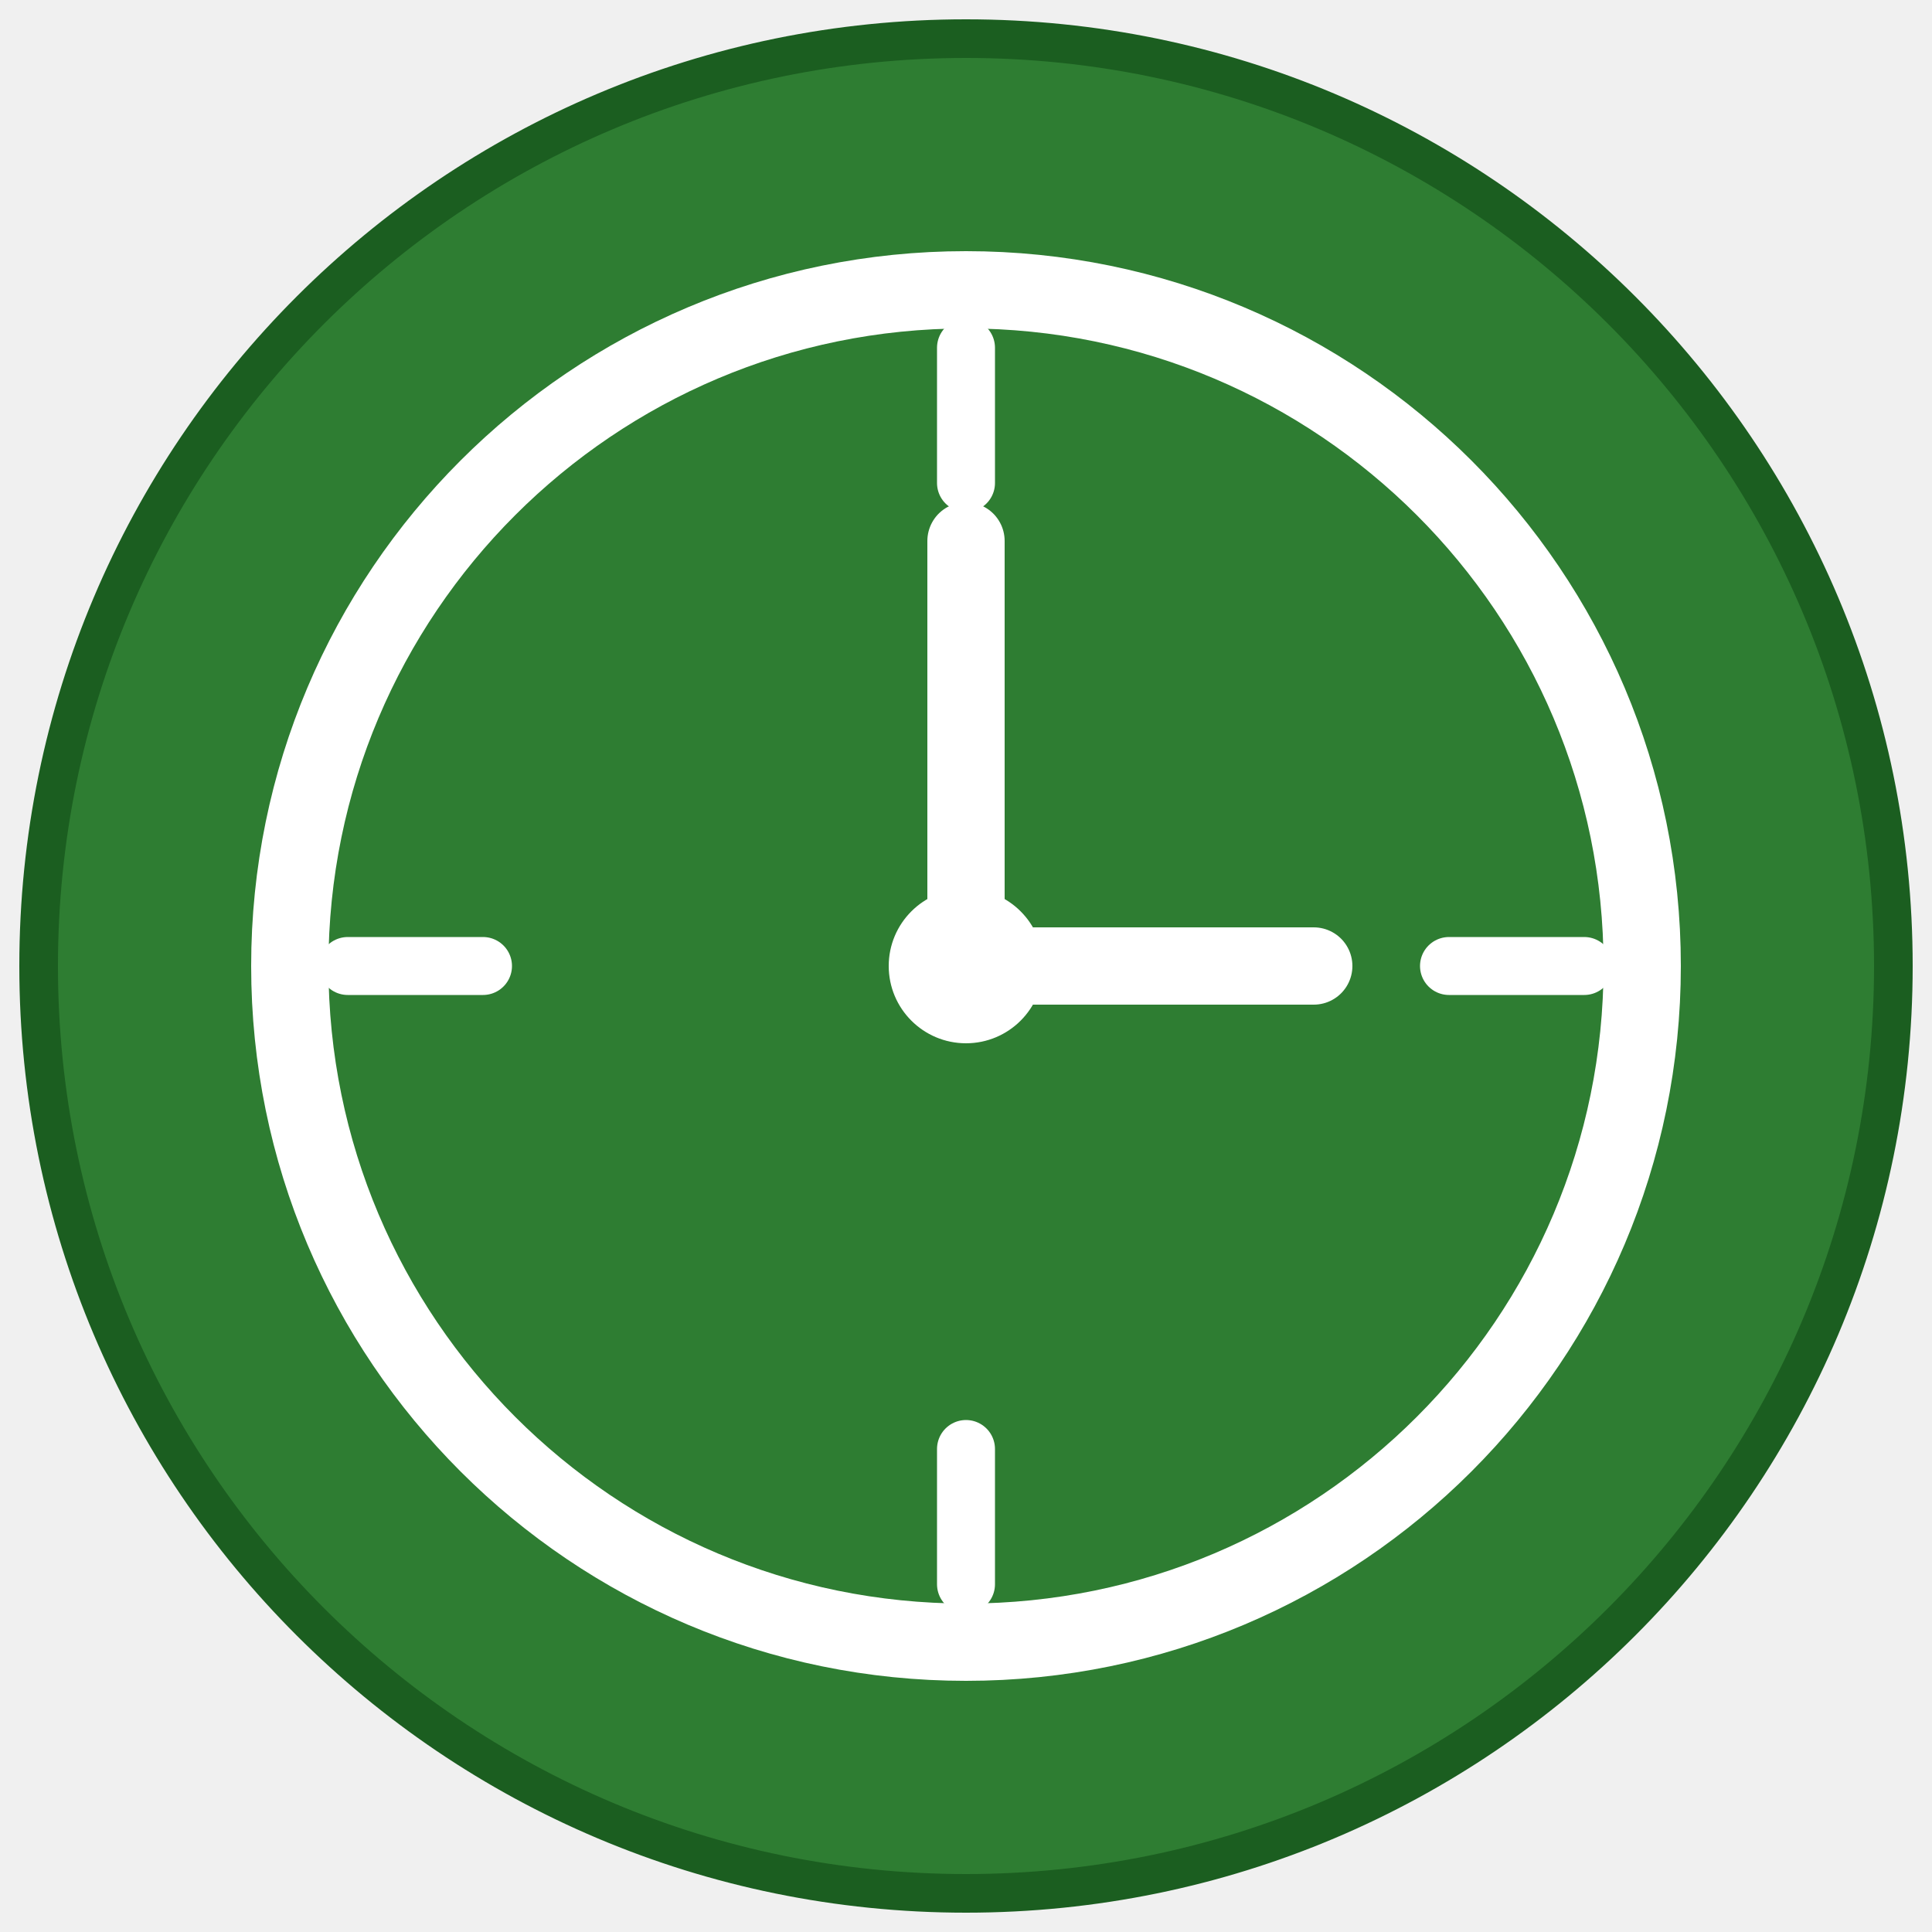
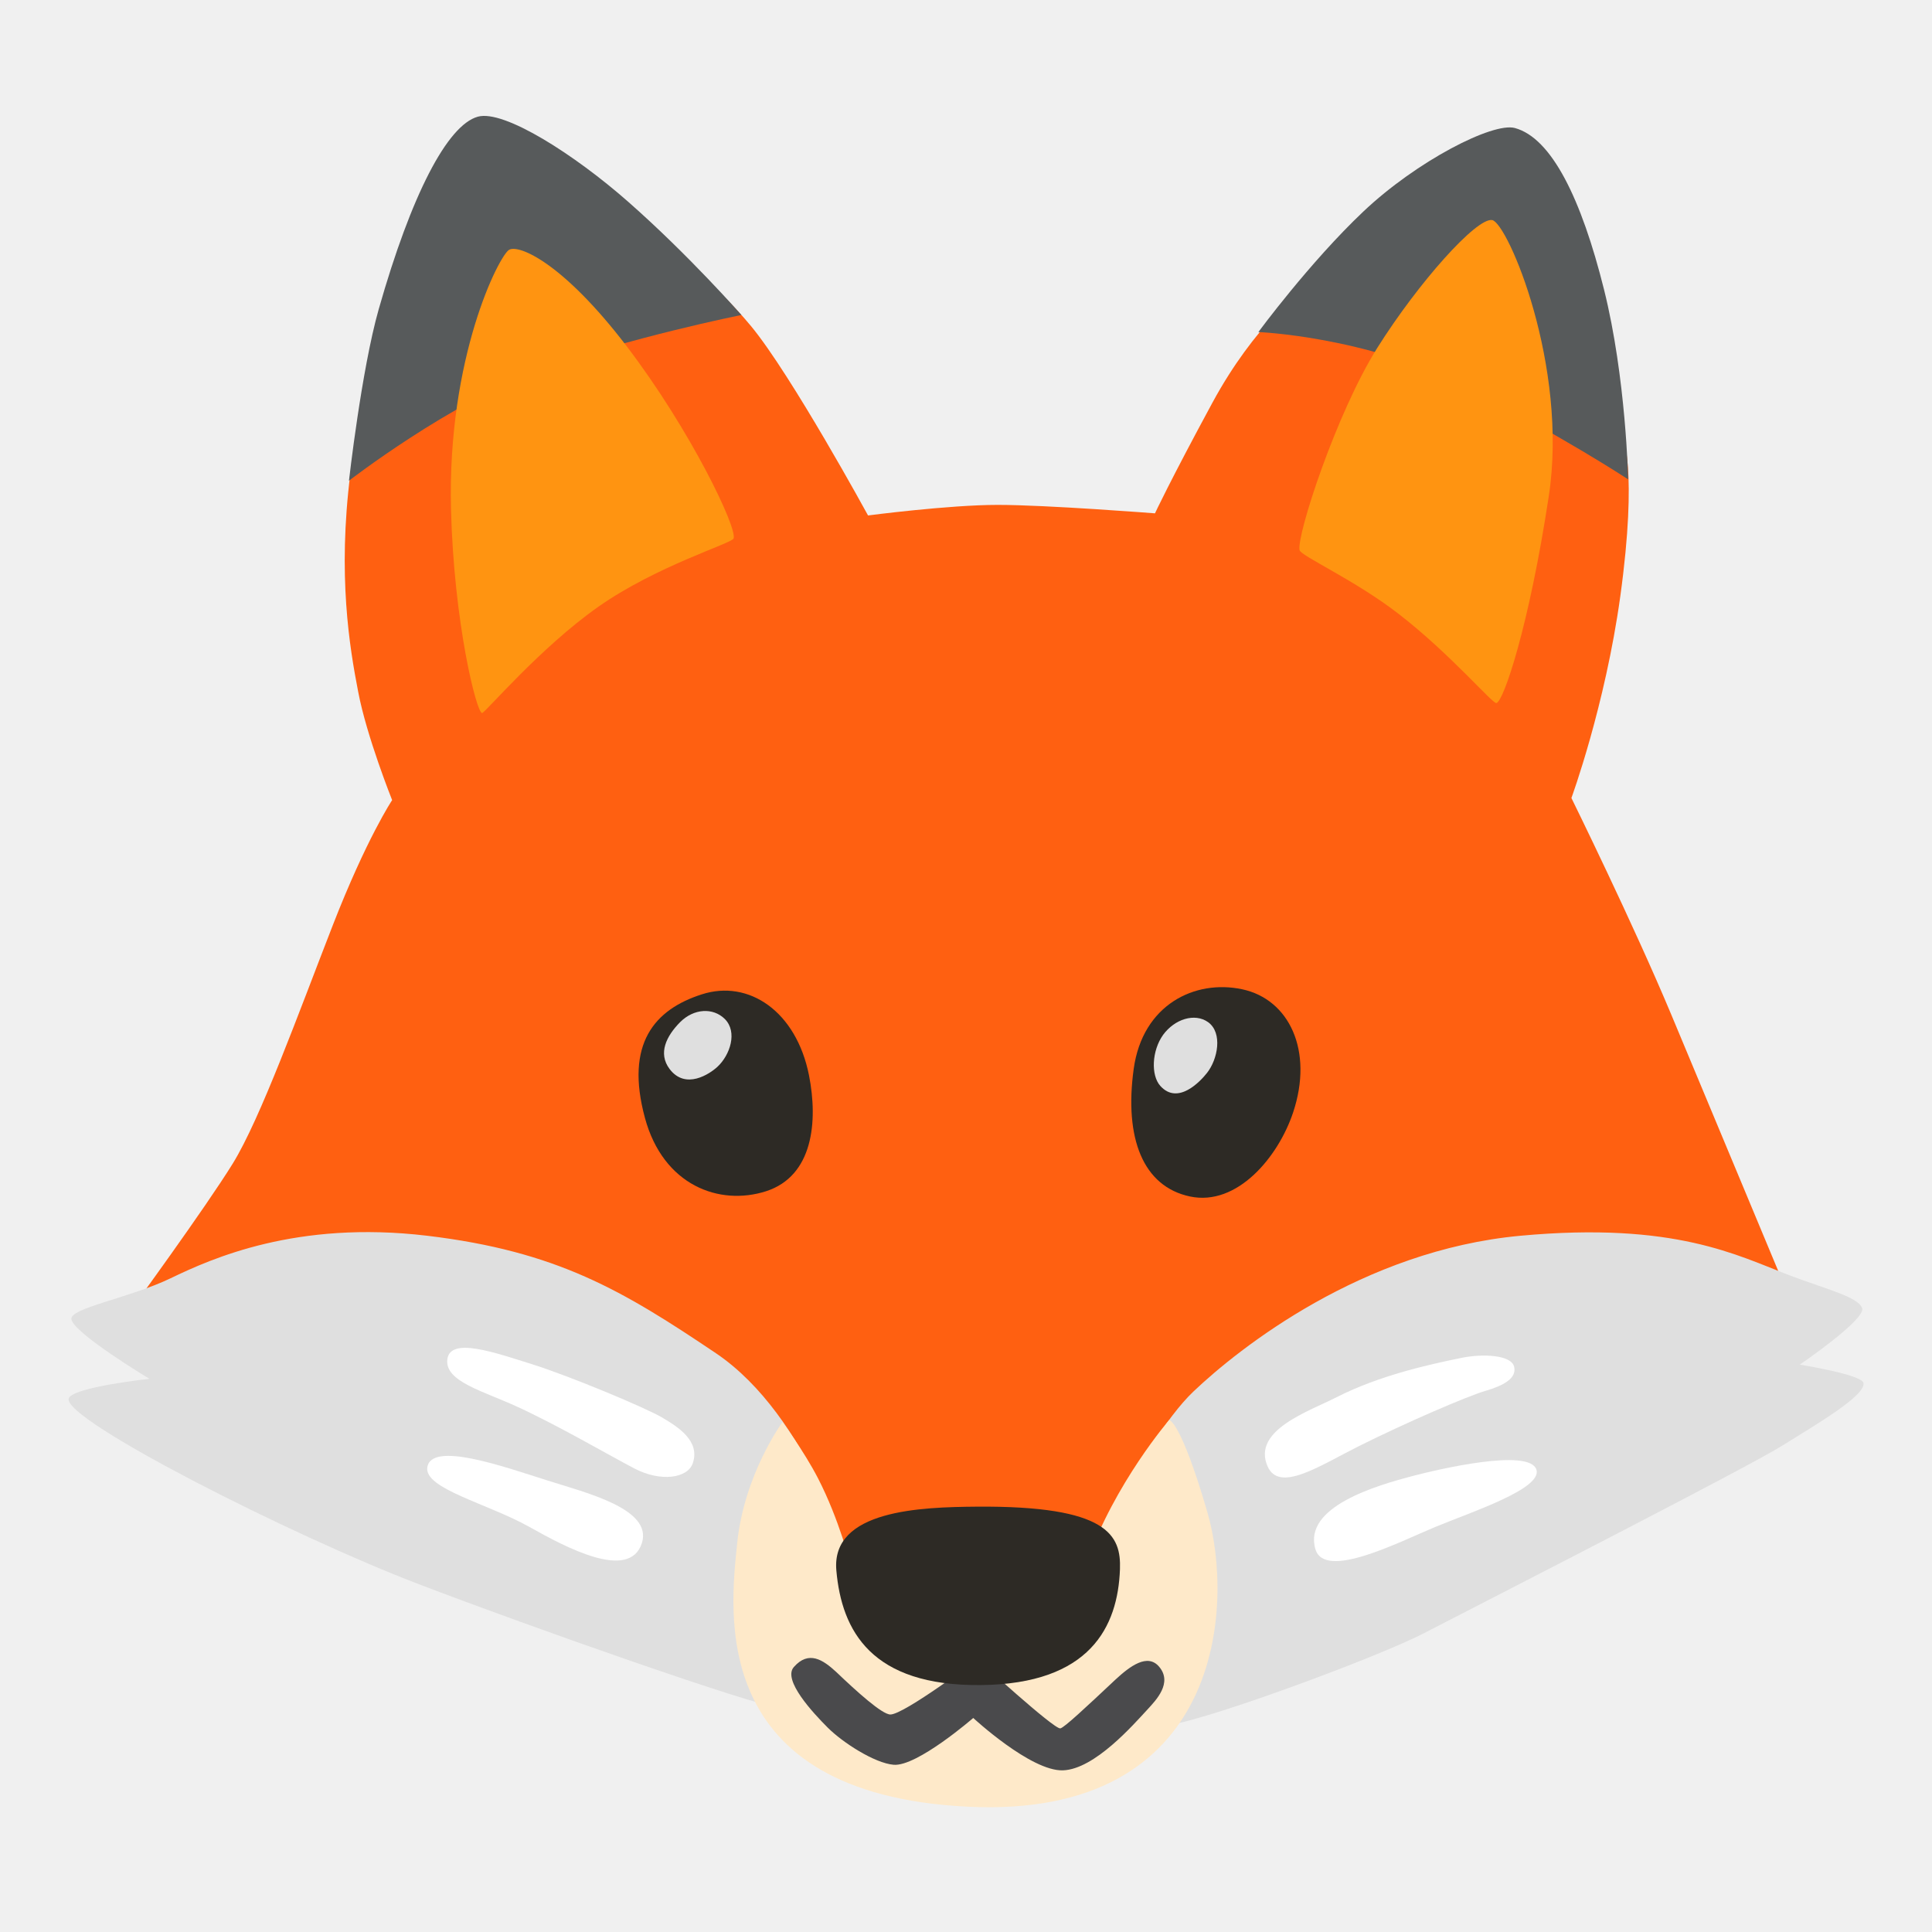
- <svg xmlns="http://www.w3.org/2000/svg" viewBox="0 0 100 100">
-   <circle cx="50" cy="50" r="48" fill="#2e7d32" stroke="#1b5e20" stroke-width="2" />
-   <circle cx="50" cy="50" r="35" fill="none" stroke="#ffffff" stroke-width="4" />
-   <line x1="50" y1="18" x2="50" y2="25" stroke="#ffffff" stroke-width="3" stroke-linecap="round" />
-   <line x1="82" y1="50" x2="75" y2="50" stroke="#ffffff" stroke-width="3" stroke-linecap="round" />
-   <line x1="50" y1="82" x2="50" y2="75" stroke="#ffffff" stroke-width="3" stroke-linecap="round" />
-   <line x1="18" y1="50" x2="25" y2="50" stroke="#ffffff" stroke-width="3" stroke-linecap="round" />
-   <line x1="50" y1="50" x2="50" y2="28" stroke="#ffffff" stroke-width="4" stroke-linecap="round" />
-   <line x1="50" y1="50" x2="68" y2="50" stroke="#ffffff" stroke-width="4" stroke-linecap="round" />
-   <circle cx="50" cy="50" r="4" fill="#ffffff" />
+ <svg xmlns="http://www.w3.org/2000/svg" width="800px" height="800px" viewBox="0 0 128 128" aria-hidden="true" role="img" class="iconify iconify--noto" preserveAspectRatio="xMidYMid meet">
+   <path d="M45.83 104.96l32.52 4.5l39.84-24.35s-4.93-11.83-7.46-17.88s-6.62-14.36-6.62-14.36s2.23-6.07 3.24-13.37c1.17-8.49.14-10.65.14-10.65l-21.21-9.67s-3.14 2.3-5.96 7.51s-3.8 7.32-3.8 7.32s-7.18-.56-10.42-.56s-8.59.7-8.59.7s-5.07-9.29-7.74-12.53s-6.85-6.38-6.85-6.38s-18.86 9.39-19.71 16.14s-.05 11.5.52 14.45c.56 2.96 2.25 7.18 2.25 7.18s-1.69 2.53-3.94 8.31s-4.79 12.81-6.62 15.77c-1.83 2.96-6.76 9.71-6.76 9.71l37.17 18.16z" fill="#ff6011" />
+   <path d="M31.66 7.73c-2.02.56-4.41 5.16-6.57 12.76c-1.14 4.01-1.97 11.36-1.97 11.36s6.66-5.16 12.58-7.32s13.42-3.66 13.42-3.66s-3.45-3.94-7.51-7.51c-3.51-3.09-8.21-6.11-9.95-5.63z" fill="#575a5b" />
+   <path d="M100.36 8.48c-1.46-.39-6.49 2.18-10.04 5.54S83.37 22 83.37 22s7.13.28 13.61 3.57c6.48 3.28 10.89 6.19 10.89 6.19s-.14-6.74-1.6-12.58c-1.5-6.01-3.47-10.04-5.91-10.7z" fill="#575a5b" />
+   <path d="M33.73 16.55c-.66.38-4.1 7.11-3.85 17.18c.19 7.51 1.69 13.51 2.06 13.51c.19 0 3.84-4.33 7.7-7.04c3.86-2.71 8.82-4.19 8.96-4.52c.28-.66-2.86-7.21-7.08-12.74s-7.14-6.76-7.79-6.39z" fill="#ff9411" />
+   <path d="M86.1 36.45c-.21-.96 2.44-9.1 5.16-13.42s6.57-8.63 7.6-8.45c1.03.19 5.07 9.67 3.75 18.3c-1.31 8.63-3 13.61-3.47 13.7c-.26.05-3.04-3.25-6.48-5.91c-2.86-2.22-6.48-3.84-6.56-4.22z" fill="#ff9411" />
+   <path d="M4.73 87.41c-.15-.74 3.85-1.41 6.57-2.72c2.72-1.31 8.35-3.85 16.99-2.82c8.63 1.03 12.97 3.63 19.15 7.79c6.19 4.18 8.92 13.98 8.92 13.98l14.17 3s4.93-11.03 8.54-14.45c3.03-2.88 11.2-9.36 21.68-10.32c10.23-.94 14.36 1.31 17.83 2.63c2.4.91 4.5 1.41 4.79 2.16c.28.75-4.13 3.75-4.13 3.75s4.13.66 4.22 1.22c.14.84-3.1 2.72-5.35 4.13s-18 9.47-23.84 12.48c-3.1 1.6-15.49 6.19-17.36 6.1c-1.88-.09-23.84-1.13-25.34-1.22c-1.5-.09-16.24-5.26-23.84-8.17c-8.43-3.22-23.54-10.88-23.18-12.29c.19-.75 5.35-1.31 5.35-1.31s-4.99-3-5.17-3.94z" fill="#dfdfdf" />
+   <path d="M64.13 119.7c16.97.83 17.64-13.42 15.86-19.52c-1.78-6.1-2.53-6.1-2.53-6.1s-3.61 4.18-5.44 9.39c-.57 1.63-15.67.19-15.67.19s-.75-3-2.16-5.73c-.93-1.8-2.35-3.71-2.35-3.71s-2.53 3.43-3 8.02c-.47 4.6-1.97 16.61 15.29 17.46z" fill="#fee9c9" />
+   <path d="M52.59 110.45c-.75.86 1.27 3.03 2.25 4.01c.99.99 3.1 2.35 4.36 2.46c1.55.14 5.28-3.1 5.28-3.1s3.82 3.54 5.94 3.47c2.11-.07 4.69-3.05 5.61-4.04c.56-.61 1.67-1.75.77-2.82c-.77-.92-1.94-.04-2.89.84c-1.96 1.84-3.4 3.19-3.66 3.24c-.42.07-5.49-4.58-5.49-4.58s-4.86 3.66-5.77 3.66c-.55 0-2.24-1.53-3.59-2.82c-.87-.8-1.82-1.45-2.81-.32z" fill="#4a4a4c" />
+   <path d="M64.7 99.82c-3.66.03-9.64.21-9.29 4.22c.35 4.01 2.32 7.67 9.57 7.6s9.08-3.87 9.22-7.67c.08-2.25-.77-4.22-9.5-4.15z" fill="#2d2a25" />
+   <path d="M45.9 96.94c-.33.99-2.11 1.27-3.87.35c-1.76-.92-5-2.82-7.74-4.08c-2.3-1.06-4.86-1.69-4.65-3.17c.21-1.48 3.17-.42 5.63.35s7.53 2.89 8.59 3.52c1.06.63 2.54 1.55 2.04 3.03z" fill="#ffffff" />
+   <path d="M36.19 98.06c-2.76-.87-7.62-2.61-7.88-.84c-.21 1.41 4.01 2.4 6.76 3.94c2.39 1.34 6.65 3.64 7.46 1.06c.7-2.26-3.67-3.31-6.34-4.16z" fill="#ffffff" />
+   <path d="M83.98 97.15c.78 1.76 3.4-.01 6.05-1.34c3.1-1.55 7.18-3.31 8.38-3.66c1.2-.35 2.11-.84 1.9-1.62c-.21-.77-2.1-.86-3.52-.56c-2.04.42-5.35 1.13-8.24 2.6c-1.81.93-5.62 2.18-4.57 4.58z" fill="#ffffff" />
+   <path d="M87.15 102.64c.62 2.07 5.56-.49 7.95-1.48s7.11-2.53 6.69-3.8c-.48-1.43-6.48-.02-8.17.42c-2.39.63-7.31 2.04-6.47 4.86z" fill="#ffffff" />
+   <path d="M85.67 73.71c-.99 2.96-3.71 6.22-6.83 5.56s-4.36-3.87-3.73-8.45c.59-4.27 4.06-5.94 7.18-5.28s4.75 4.07 3.38 8.17z" fill="#2d2a25" />
+   <path d="M53.6 71.25c.6 3.06.27 6.66-2.84 7.67c-3.11 1-6.82-.39-8.03-4.85c-1.34-4.94.65-7.19 3.76-8.19c3.12-1.01 6.27 1.13 7.11 5.37z" fill="#2d2a25" />
+   <path d="M48.02 67.51c.86.86.35 2.39-.49 3.17c-.51.47-2.11 1.55-3.17.14c-.78-1.04-.21-2.18.7-3.1c.91-.91 2.18-.98 2.96-.21z" fill="#dfdfdf" />
+   <path d="M80.04 67.72c.98.71.64 2.46-.07 3.36c-.43.55-1.93 2.17-3.1.86c-.63-.71-.56-2.33.19-3.38c.76-1.04 2.09-1.47 2.98-.84z" fill="#dfdfdf" />
</svg>
